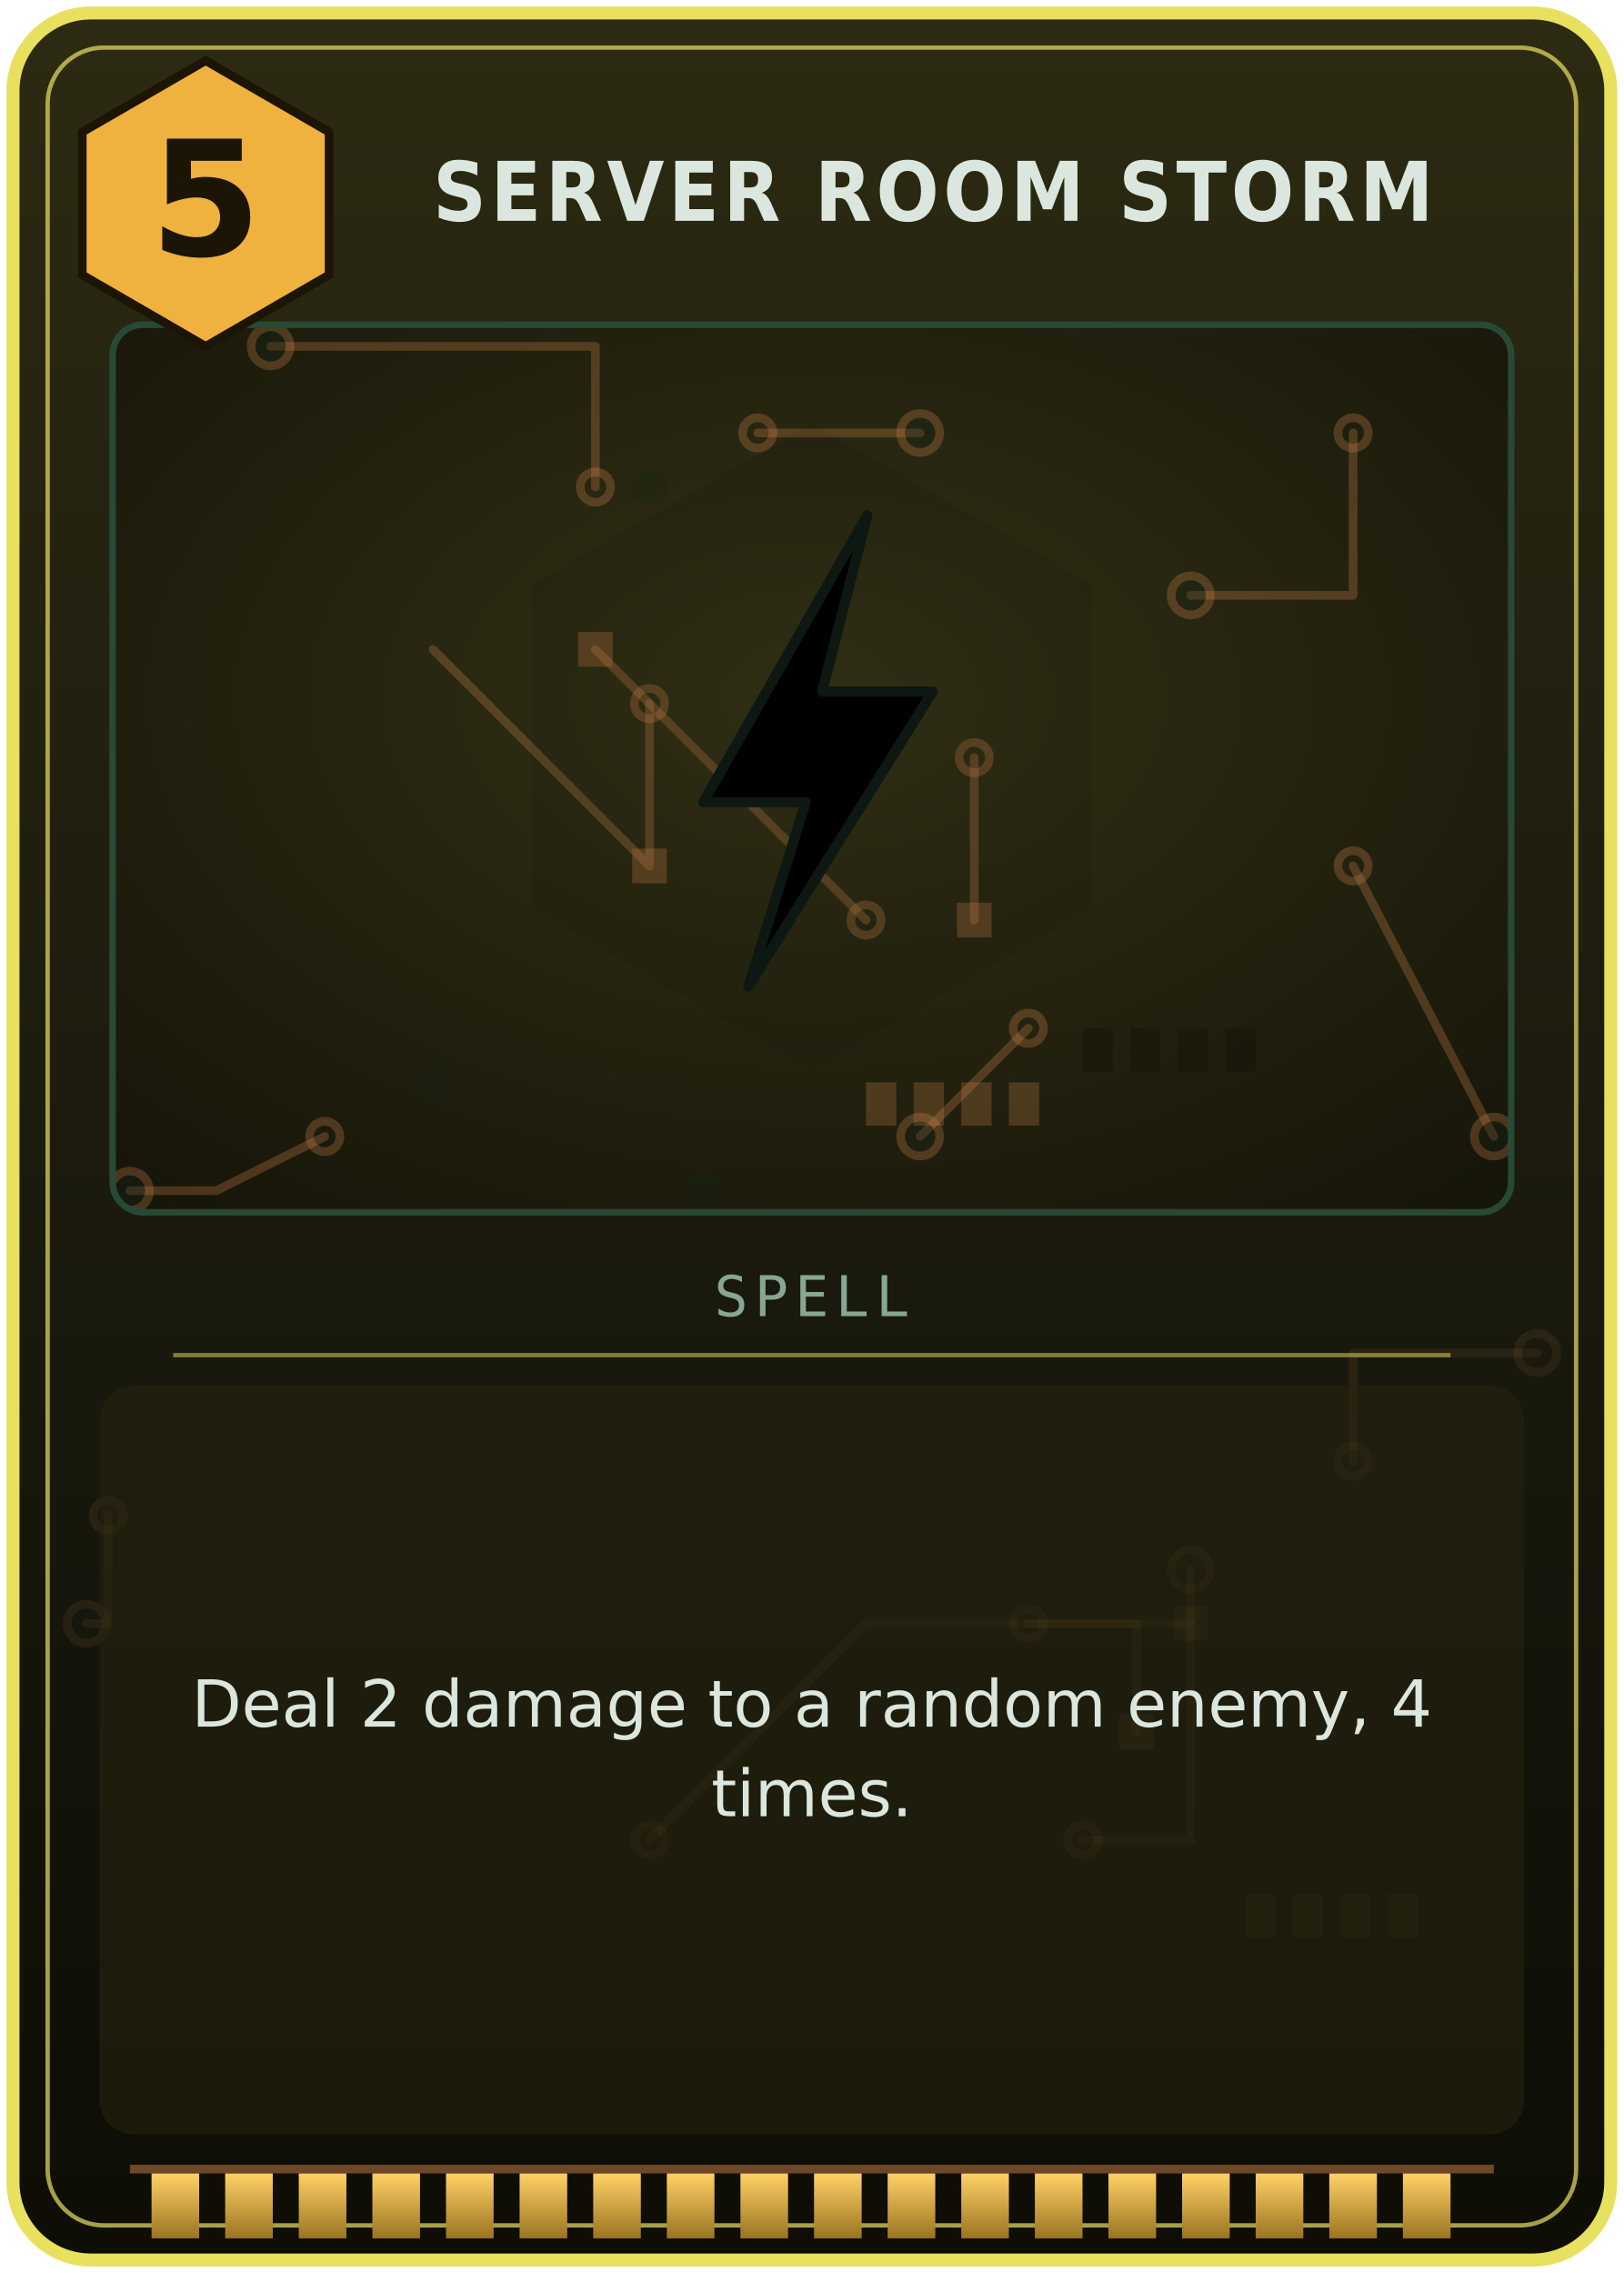
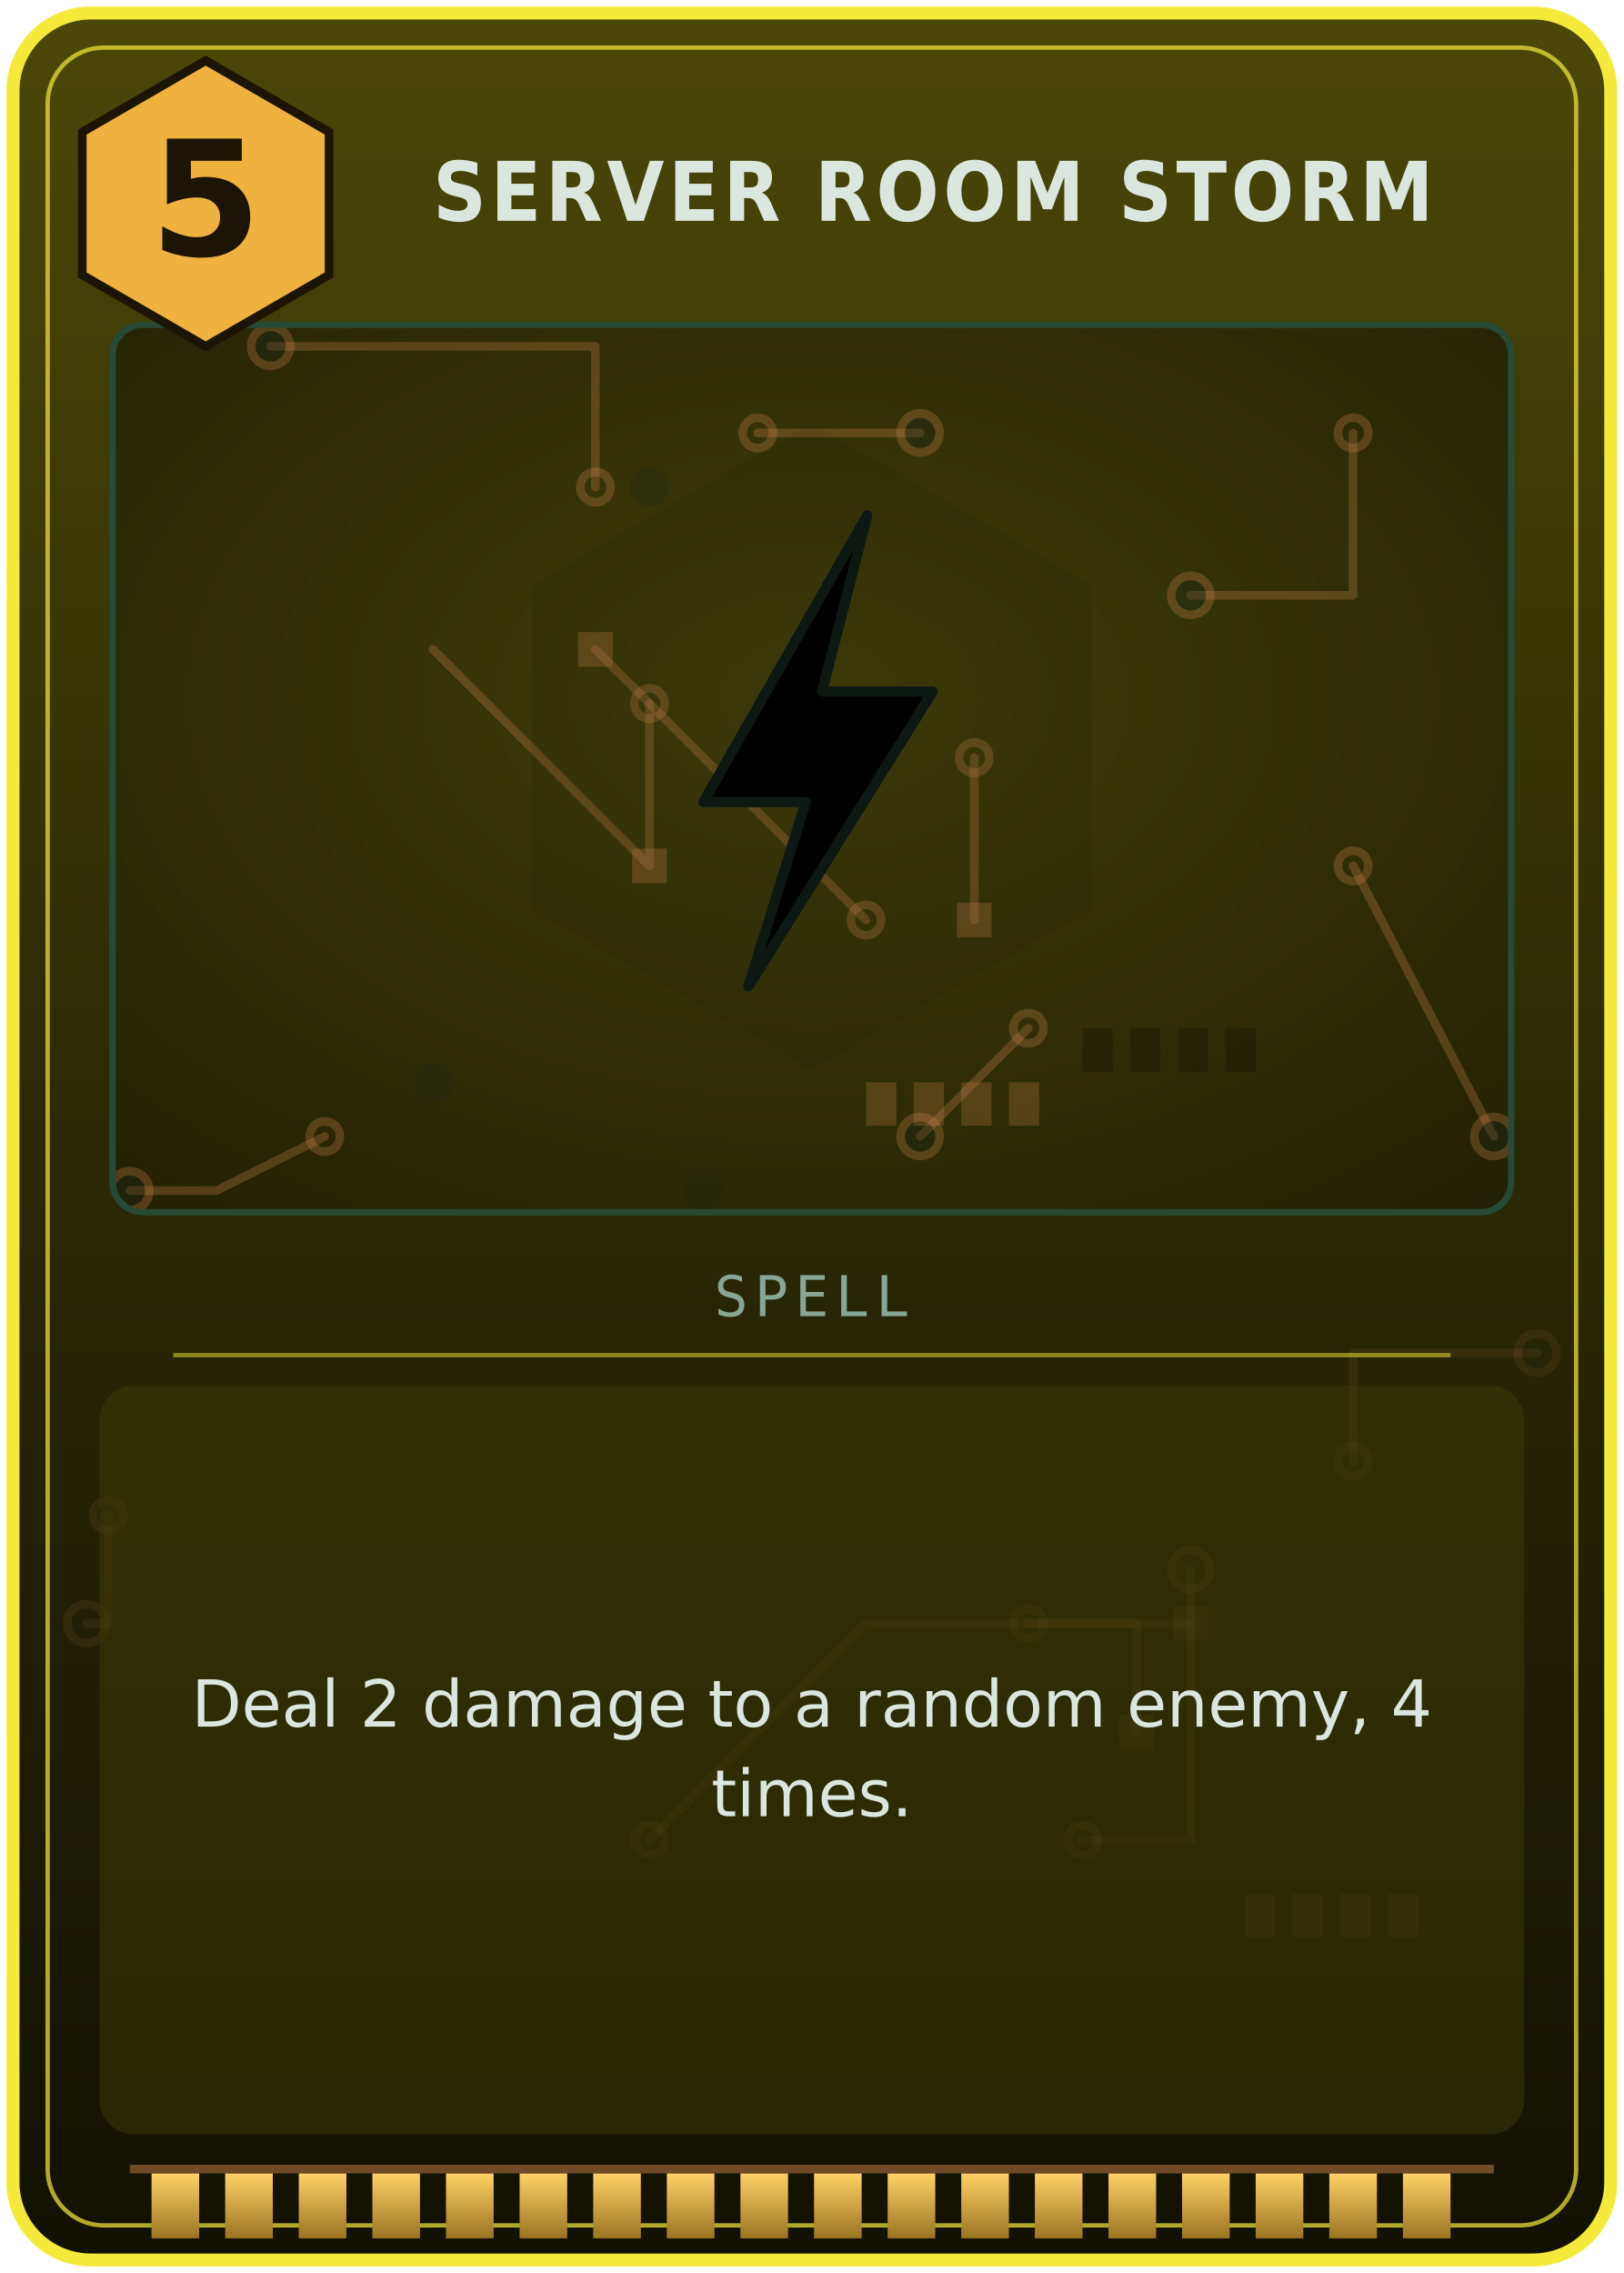
<svg xmlns="http://www.w3.org/2000/svg" width="750" height="1050" viewBox="0 0 750 1050">
  <defs>
    <linearGradient id="bggrad" x1="0" y1="0" x2="0" y2="1">
-       <stop offset="0" stop-color="#2c2a12" />
-       <stop offset="0.5" stop-color="#1c1b0e" />
-       <stop offset="1" stop-color="#0e0d06" />
+       <stop offset="0" stop-color="#4a4708" />
+       <stop offset="0.5" stop-color="#2b2905" />
+       <stop offset="1" stop-color="#131202" />
    </linearGradient>
    <radialGradient id="artgrad" cx="0.5" cy="0.42" r="0.75">
-       <stop offset="0" stop-color="#333115" />
-       <stop offset="1" stop-color="#161509" />
+       <stop offset="0" stop-color="#403d0b" />
+       <stop offset="1" stop-color="#232103" />
    </radialGradient>
    <linearGradient id="guldgrad" x1="0" y1="0" x2="0" y2="1">
      <stop offset="0" stop-color="#ffd166" />
      <stop offset="1" stop-color="#9a7422" />
    </linearGradient>
    <clipPath id="artclip">
      <rect x="52" y="150" width="646" height="410" rx="14" />
    </clipPath>
  </defs>
-   <rect x="6" y="6" width="738" height="1038" rx="36" fill="url(#bggrad)" stroke="#e8e05f" stroke-width="6" />
-   <rect x="22" y="22" width="706" height="1006" rx="26" fill="none" stroke="#e8e05f" stroke-width="2" opacity="0.7" />
+   <rect x="6" y="6" width="738" height="1038" rx="36" fill="url(#bggrad)" stroke="#f5ea3a" stroke-width="6" />
+   <rect x="22" y="22" width="706" height="1006" rx="26" fill="none" stroke="#f5ea3a" stroke-width="2" opacity="0.7" />
  <circle cx="475" cy="750" r="7" fill="none" stroke="#c9814a" stroke-width="4" opacity="0.1" />
  <path d="M 475 750 L 550 750" fill="none" stroke="#c9814a" stroke-width="4" stroke-linecap="round" stroke-linejoin="round" opacity="0.1" />
  <rect x="542" y="742" width="16" height="16" fill="#c9814a" opacity="0.1" />
  <circle cx="300" cy="850" r="7" fill="none" stroke="#c9814a" stroke-width="4" opacity="0.1" />
  <path d="M 300 850 L 400 750 L 525 750 L 525 800" fill="none" stroke="#c9814a" stroke-width="4" stroke-linecap="round" stroke-linejoin="round" opacity="0.1" />
  <rect x="517" y="792" width="16" height="16" fill="#c9814a" opacity="0.1" />
  <circle cx="50" cy="700" r="7" fill="none" stroke="#c9814a" stroke-width="4" opacity="0.1" />
  <path d="M 50 700 L 50 750 L 40 750" fill="none" stroke="#c9814a" stroke-width="4" stroke-linecap="round" stroke-linejoin="round" opacity="0.1" />
  <circle cx="40" cy="750" r="9" fill="#122419" stroke="#c9814a" stroke-width="4" opacity="0.1" />
  <circle cx="500" cy="850" r="7" fill="none" stroke="#c9814a" stroke-width="4" opacity="0.1" />
  <path d="M 500 850 L 550 850 L 550 725" fill="none" stroke="#c9814a" stroke-width="4" stroke-linecap="round" stroke-linejoin="round" opacity="0.1" />
  <circle cx="550" cy="725" r="9" fill="#122419" stroke="#c9814a" stroke-width="4" opacity="0.1" />
  <circle cx="625" cy="675" r="7" fill="none" stroke="#c9814a" stroke-width="4" opacity="0.1" />
  <path d="M 625 675 L 625 625 L 710 625" fill="none" stroke="#c9814a" stroke-width="4" stroke-linecap="round" stroke-linejoin="round" opacity="0.1" />
  <circle cx="710" cy="625" r="9" fill="#122419" stroke="#c9814a" stroke-width="4" opacity="0.1" />
  <rect x="575" y="875" width="14" height="20" fill="#c9814a" opacity="0.09" />
  <rect x="597" y="875" width="14" height="20" fill="#c9814a" opacity="0.09" />
  <rect x="619" y="875" width="14" height="20" fill="#c9814a" opacity="0.09" />
  <rect x="641" y="875" width="14" height="20" fill="#c9814a" opacity="0.09" />
  <g clip-path="url(#artclip)">
    <rect x="52" y="150" width="646" height="410" fill="url(#artgrad)" />
    <circle cx="275" cy="225" r="7" fill="none" stroke="#c9814a" stroke-width="4" opacity="0.3" />
    <path d="M 275 225 L 275 160 L 125 160" fill="none" stroke="#c9814a" stroke-width="4" stroke-linecap="round" stroke-linejoin="round" opacity="0.3" />
    <circle cx="125" cy="160" r="9" fill="#122419" stroke="#c9814a" stroke-width="4" opacity="0.3" />
    <circle cx="350" cy="200" r="7" fill="none" stroke="#c9814a" stroke-width="4" opacity="0.3" />
    <path d="M 350 200 L 425 200" fill="none" stroke="#c9814a" stroke-width="4" stroke-linecap="round" stroke-linejoin="round" opacity="0.3" />
    <circle cx="425" cy="200" r="9" fill="#122419" stroke="#c9814a" stroke-width="4" opacity="0.3" />
    <circle cx="625" cy="200" r="7" fill="none" stroke="#c9814a" stroke-width="4" opacity="0.3" />
    <path d="M 625 200 L 625 275 L 550 275" fill="none" stroke="#c9814a" stroke-width="4" stroke-linecap="round" stroke-linejoin="round" opacity="0.3" />
    <circle cx="550" cy="275" r="9" fill="#122419" stroke="#c9814a" stroke-width="4" opacity="0.3" />
    <circle cx="450" cy="350" r="7" fill="none" stroke="#c9814a" stroke-width="4" opacity="0.3" />
    <path d="M 450 350 L 450 425" fill="none" stroke="#c9814a" stroke-width="4" stroke-linecap="round" stroke-linejoin="round" opacity="0.3" />
    <rect x="442" y="417" width="16" height="16" fill="#c9814a" opacity="0.3" />
    <circle cx="475" cy="475" r="7" fill="none" stroke="#c9814a" stroke-width="4" opacity="0.3" />
    <path d="M 475 475 L 425 525" fill="none" stroke="#c9814a" stroke-width="4" stroke-linecap="round" stroke-linejoin="round" opacity="0.3" />
    <circle cx="425" cy="525" r="9" fill="#122419" stroke="#c9814a" stroke-width="4" opacity="0.3" />
    <circle cx="150" cy="525" r="7" fill="none" stroke="#c9814a" stroke-width="4" opacity="0.3" />
    <path d="M 150 525 L 100 550 L 60 550" fill="none" stroke="#c9814a" stroke-width="4" stroke-linecap="round" stroke-linejoin="round" opacity="0.3" />
    <circle cx="60" cy="550" r="9" fill="#122419" stroke="#c9814a" stroke-width="4" opacity="0.3" />
    <circle cx="400" cy="425" r="7" fill="none" stroke="#c9814a" stroke-width="4" opacity="0.3" />
    <path d="M 400 425 L 275 300" fill="none" stroke="#c9814a" stroke-width="4" stroke-linecap="round" stroke-linejoin="round" opacity="0.3" />
    <rect x="267" y="292" width="16" height="16" fill="#c9814a" opacity="0.3" />
    <circle cx="625" cy="400" r="7" fill="none" stroke="#c9814a" stroke-width="4" opacity="0.3" />
    <path d="M 625 400 L 690 525" fill="none" stroke="#c9814a" stroke-width="4" stroke-linecap="round" stroke-linejoin="round" opacity="0.3" />
    <circle cx="690" cy="525" r="9" fill="#122419" stroke="#c9814a" stroke-width="4" opacity="0.3" />
    <circle cx="300" cy="325" r="7" fill="none" stroke="#c9814a" stroke-width="4" opacity="0.3" />
    <path d="M 300 325 L 300 400 L 200 300 L 300 400" fill="none" stroke="#c9814a" stroke-width="4" stroke-linecap="round" stroke-linejoin="round" opacity="0.3" />
    <rect x="292" y="392" width="16" height="16" fill="#c9814a" opacity="0.3" />
    <rect x="400" y="500" width="14" height="20" fill="#c9814a" opacity="0.27" />
    <rect x="422" y="500" width="14" height="20" fill="#c9814a" opacity="0.27" />
    <rect x="444" y="500" width="14" height="20" fill="#c9814a" opacity="0.27" />
    <rect x="466" y="500" width="14" height="20" fill="#c9814a" opacity="0.27" />
    <circle cx="325" cy="375" r="7" fill="none" stroke="undefined" stroke-width="4" opacity="0.22" />
    <path d="M 325 375 L 200 500" fill="none" stroke="undefined" stroke-width="4" stroke-linecap="round" stroke-linejoin="round" opacity="0.22" />
    <circle cx="200" cy="500" r="9" fill="#122419" stroke="undefined" stroke-width="4" opacity="0.22" />
    <circle cx="550" cy="400" r="7" fill="none" stroke="undefined" stroke-width="4" opacity="0.22" />
    <path d="M 550 400 L 425 525 L 425 550 L 325 550" fill="none" stroke="undefined" stroke-width="4" stroke-linecap="round" stroke-linejoin="round" opacity="0.22" />
    <circle cx="325" cy="550" r="9" fill="#122419" stroke="undefined" stroke-width="4" opacity="0.22" />
    <circle cx="225" cy="400" r="7" fill="none" stroke="undefined" stroke-width="4" opacity="0.22" />
    <path d="M 225 400 L 375 400 L 375 300 L 300 225" fill="none" stroke="undefined" stroke-width="4" stroke-linecap="round" stroke-linejoin="round" opacity="0.22" />
    <circle cx="300" cy="225" r="9" fill="#122419" stroke="undefined" stroke-width="4" opacity="0.22" />
    <rect x="500" y="475" width="14" height="20" fill="undefined" opacity="0.198" />
    <rect x="522" y="475" width="14" height="20" fill="undefined" opacity="0.198" />
    <rect x="544" y="475" width="14" height="20" fill="undefined" opacity="0.198" />
    <rect x="566" y="475" width="14" height="20" fill="undefined" opacity="0.198" />
    <g transform="translate(375 345) scale(0.946) translate(-375 -345)">
      <polygon points="511.832,266 511.832,424 375,503 238.168,424 238.168,266 375,187" fill="none" stroke="undefined" stroke-width="10" stroke-linejoin="round" />
      <polygon points="511.832,266 511.832,424 375,503 238.168,424 238.168,266 375,187" fill="undefined" opacity="0.07" />
      <path d="M 402 232 L 322 372 L 372 372 L 344 462 L 434 318 L 380 318 Z" fill="undefined" stroke="#0c1811" stroke-width="5" stroke-linejoin="round" />
    </g>
  </g>
  <rect x="52" y="150" width="646" height="410" rx="14" fill="none" stroke="#274a35" stroke-width="3" />
  <text x="200" y="102" font-family="DejaVu Sans Condensed" font-weight="bold" font-size="38" letter-spacing="2" fill="#dbe7de">SERVER ROOM STORM</text>
  <polygon points="95,28 152,61 152,127 95,160 38,127 38,61" fill="#f0b23e" stroke="#1c1405" stroke-width="4" />
  <text x="95" y="118" text-anchor="middle" font-family="DejaVu Sans" font-weight="bold" font-size="74" fill="#1c1405">5</text>
  <text x="375" y="608" text-anchor="middle" font-family="DejaVu Sans Mono" font-size="26" letter-spacing="3" fill="#87a693">SPELL</text>
-   <line x1="80" y1="626" x2="670" y2="626" stroke="#e8e05f" stroke-width="2" opacity="0.5" />
-   <rect x="46" y="640" width="658" height="346" rx="16" fill="#26240f" opacity="0.55" />
+   <line x1="80" y1="626" x2="670" y2="626" stroke="#f5ea3a" stroke-width="2" opacity="0.5" />
+   <rect x="46" y="640" width="658" height="346" rx="16" fill="#3a3806" opacity="0.55" />
  <text x="375" y="797.6" text-anchor="middle" font-family="DejaVu Sans" font-size="30" fill="#dbe7de">Deal 2 damage to a random enemy, 4</text>
  <text x="375" y="839.0" text-anchor="middle" font-family="DejaVu Sans" font-size="30" fill="#dbe7de">times.</text>
  <rect x="70" y="1004" width="22" height="30" fill="url(#guldgrad)" />
  <rect x="104" y="1004" width="22" height="30" fill="url(#guldgrad)" />
  <rect x="138" y="1004" width="22" height="30" fill="url(#guldgrad)" />
  <rect x="172" y="1004" width="22" height="30" fill="url(#guldgrad)" />
  <rect x="206" y="1004" width="22" height="30" fill="url(#guldgrad)" />
  <rect x="240" y="1004" width="22" height="30" fill="url(#guldgrad)" />
  <rect x="274" y="1004" width="22" height="30" fill="url(#guldgrad)" />
  <rect x="308" y="1004" width="22" height="30" fill="url(#guldgrad)" />
  <rect x="342" y="1004" width="22" height="30" fill="url(#guldgrad)" />
  <rect x="376" y="1004" width="22" height="30" fill="url(#guldgrad)" />
  <rect x="410" y="1004" width="22" height="30" fill="url(#guldgrad)" />
  <rect x="444" y="1004" width="22" height="30" fill="url(#guldgrad)" />
  <rect x="478" y="1004" width="22" height="30" fill="url(#guldgrad)" />
  <rect x="512" y="1004" width="22" height="30" fill="url(#guldgrad)" />
  <rect x="546" y="1004" width="22" height="30" fill="url(#guldgrad)" />
  <rect x="580" y="1004" width="22" height="30" fill="url(#guldgrad)" />
  <rect x="614" y="1004" width="22" height="30" fill="url(#guldgrad)" />
  <rect x="648" y="1004" width="22" height="30" fill="url(#guldgrad)" />
  <rect x="60" y="1000" width="630" height="4" fill="#c9814a" opacity="0.5" />
</svg>
